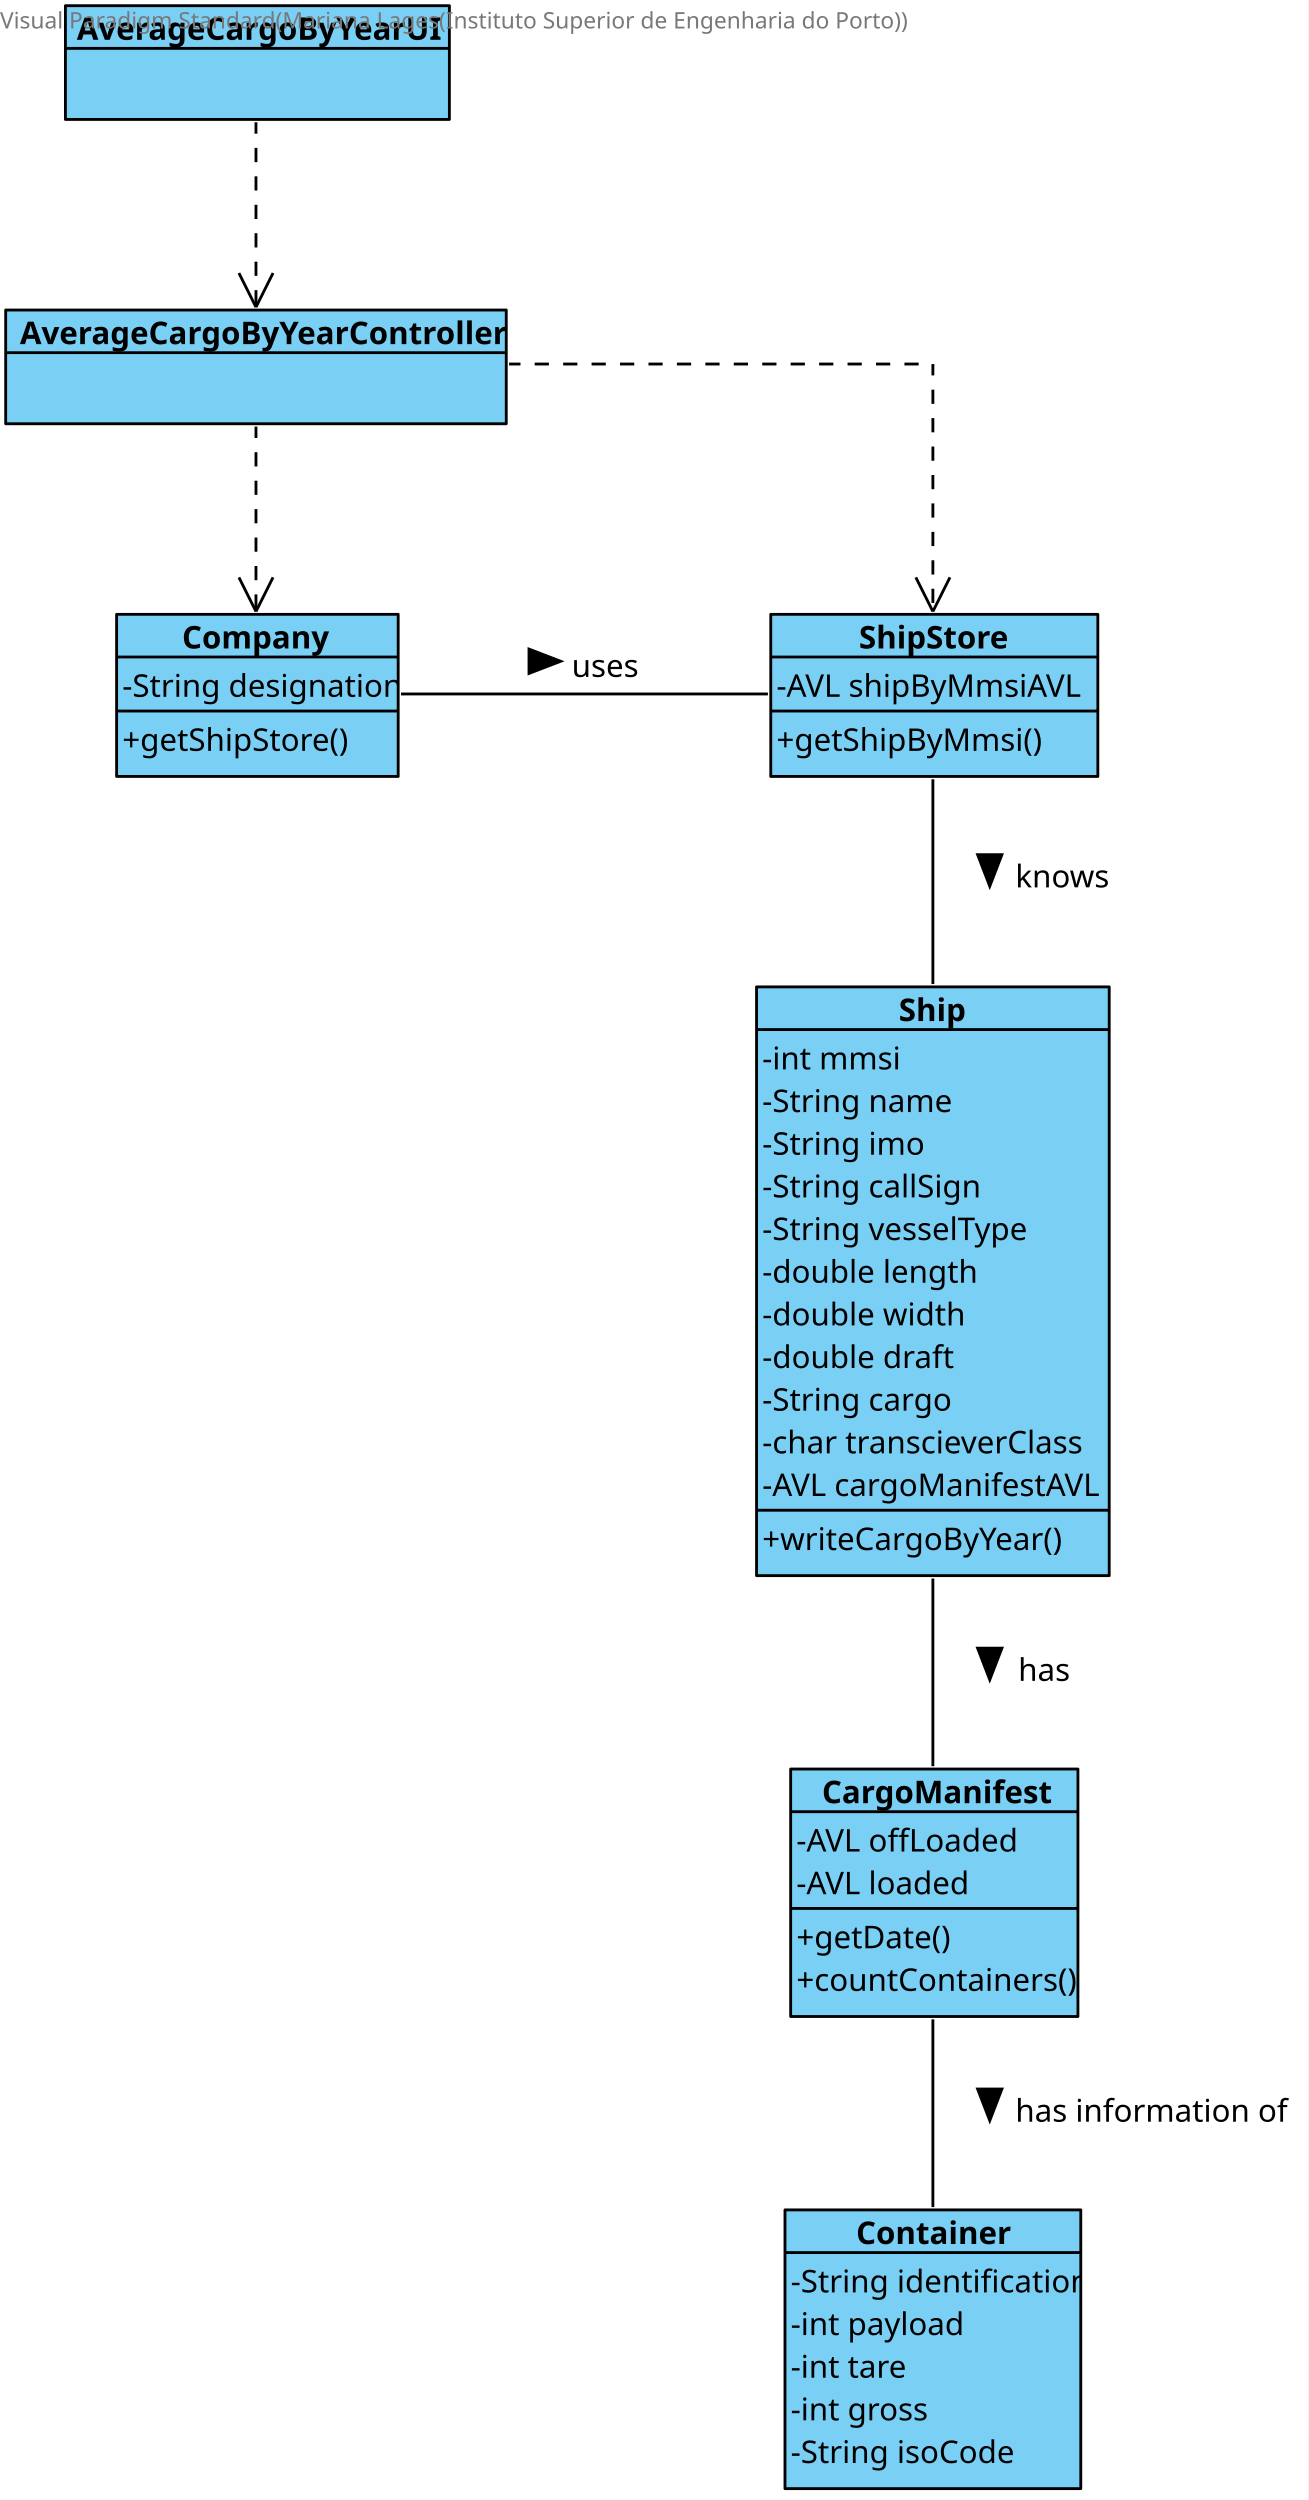
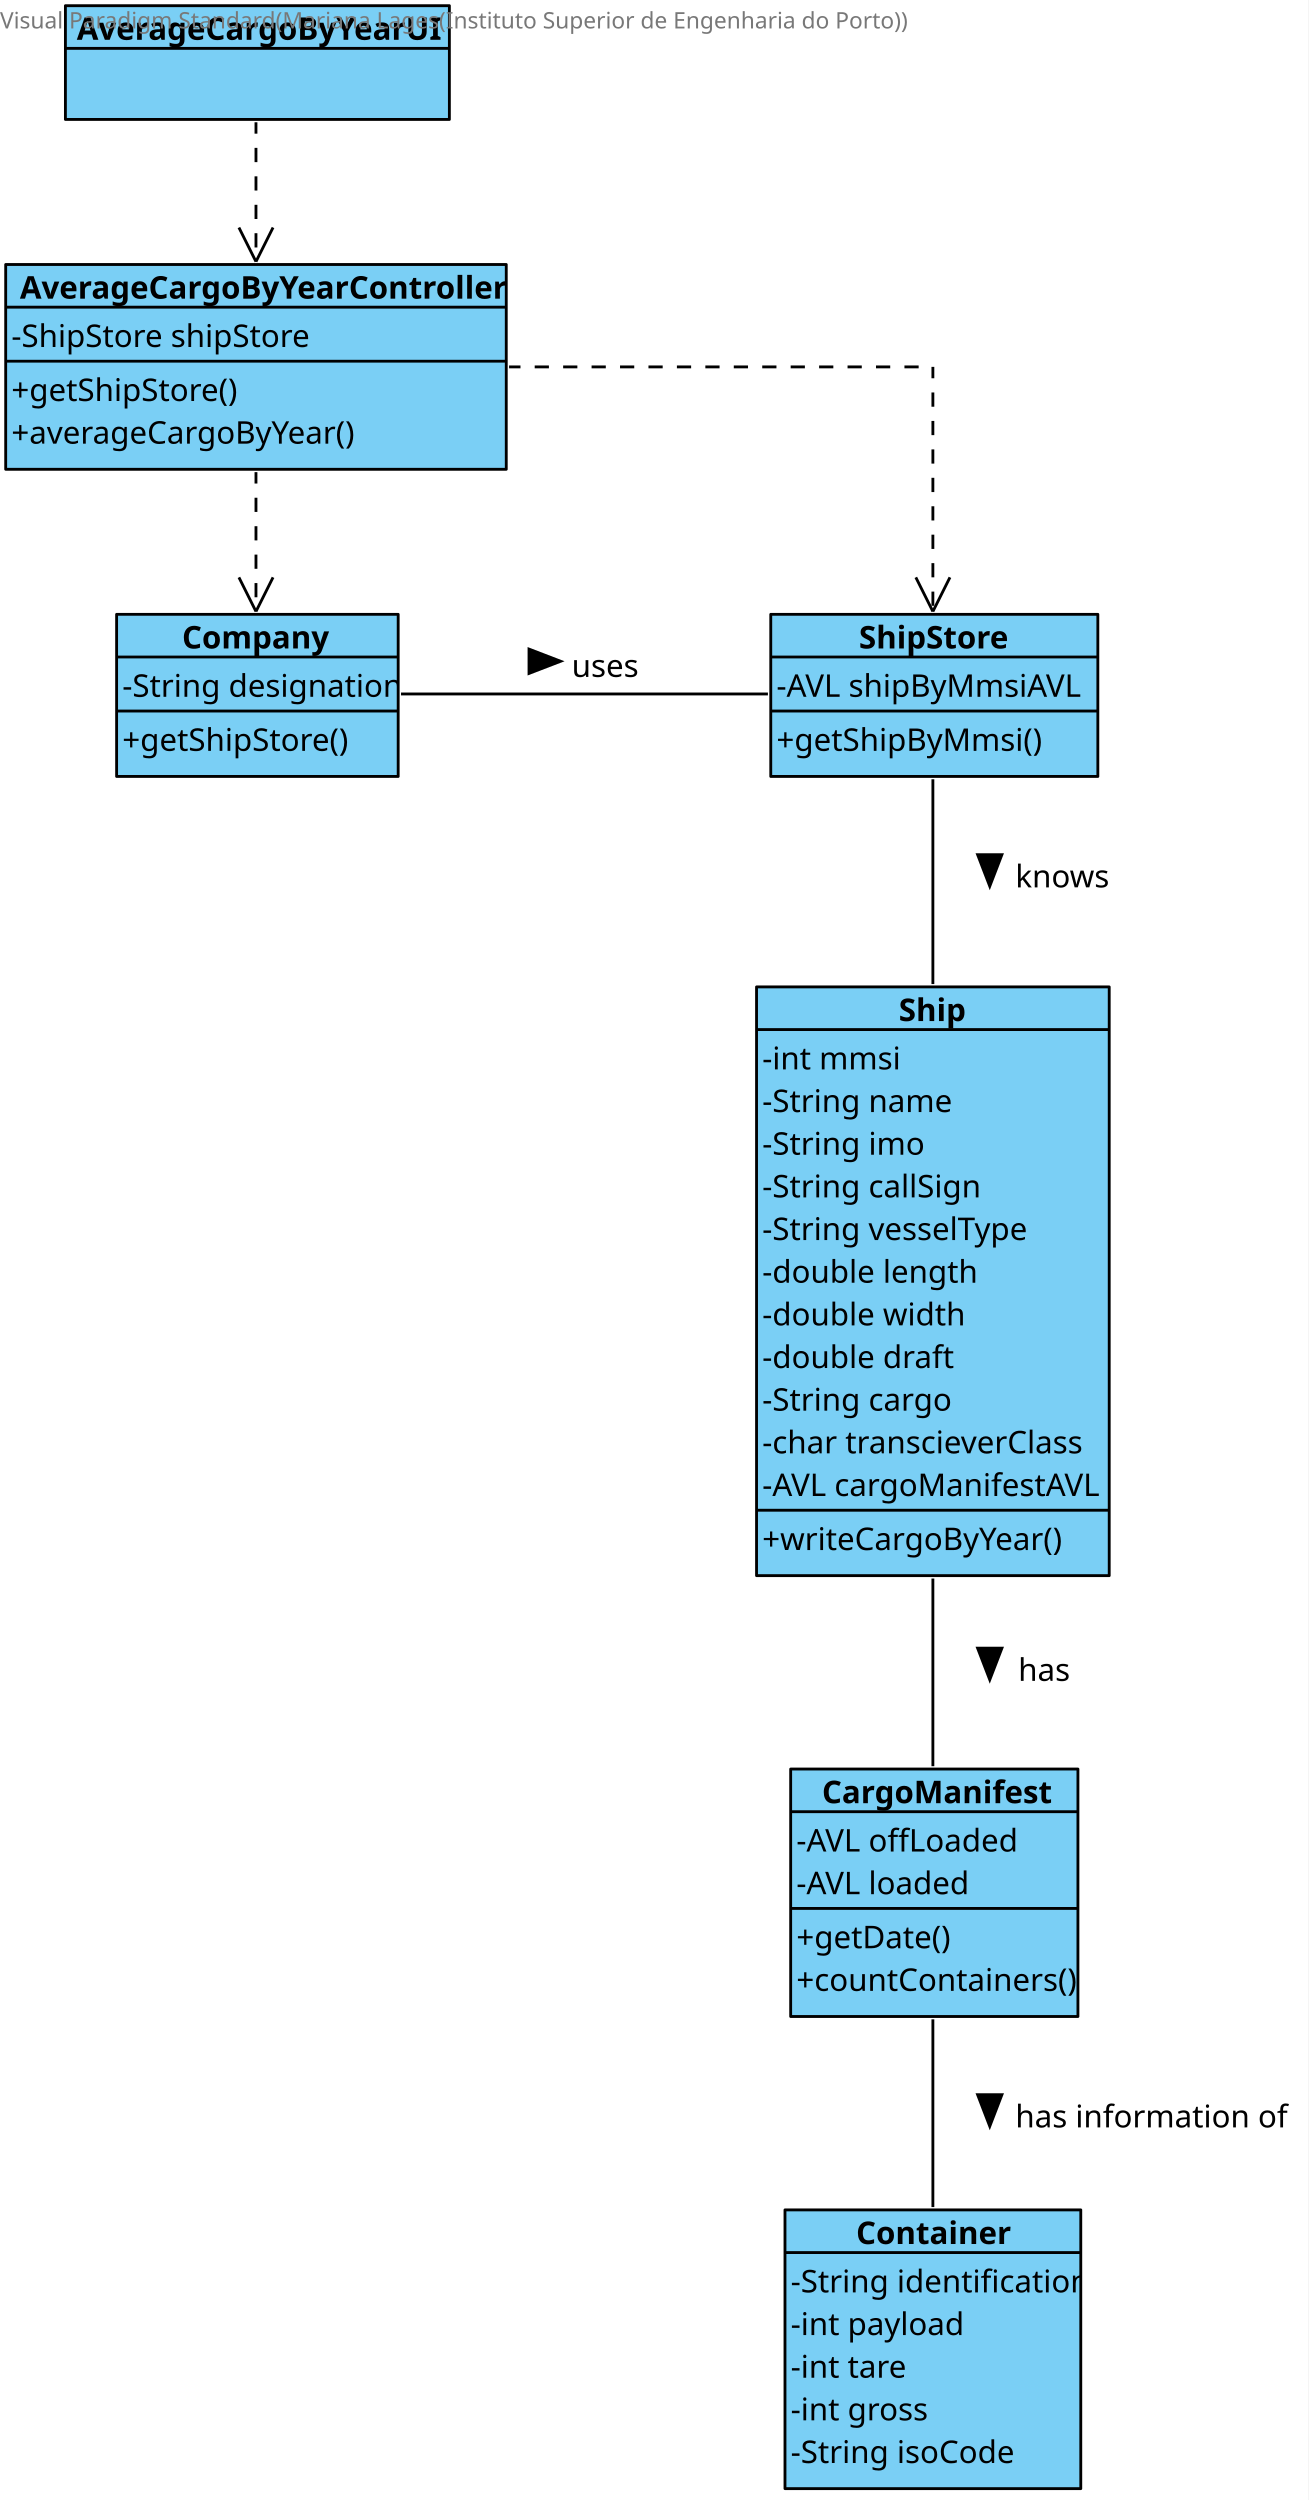
<svg xmlns="http://www.w3.org/2000/svg" fill-opacity="0" color-rendering="auto" color-interpolation="auto" text-rendering="auto" stroke="rgb(0,0,0)" stroke-linecap="square" width="460" stroke-miterlimit="10" shape-rendering="auto" stroke-opacity="0" fill="rgb(0,0,0)" stroke-dasharray="none" font-weight="normal" stroke-width="1" height="879" font-family="'Dialog'" font-style="normal" stroke-linejoin="miter" font-size="12px" stroke-dashoffset="0" image-rendering="auto">
  <defs id="genericDefs" />
  <g>
    <defs id="defs1">
      <clipPath clipPathUnits="userSpaceOnUse" id="clipPath1">
        <path d="M-7 -7 L146 -7 L146 51 L-7 51 L-7 -7 Z" />
      </clipPath>
      <clipPath clipPathUnits="userSpaceOnUse" id="clipPath2">
        <path d="M0 0 L0 25 L135 25 L135 0 Z" />
      </clipPath>
      <clipPath clipPathUnits="userSpaceOnUse" id="clipPath3">
        <path d="M0 0 L0 15 L135 15 L135 0 Z" />
      </clipPath>
      <clipPath clipPathUnits="userSpaceOnUse" id="clipPath4">
-         <path d="M-7 -7 L187 -7 L187 51 L-7 51 L-7 -7 Z" />
+         <path d="M-7 -7 L187 -7 L187 83 L-7 83 L-7 -7 Z" />
      </clipPath>
      <clipPath clipPathUnits="userSpaceOnUse" id="clipPath5">
-         <path d="M0 0 L0 25 L176 25 L176 0 Z" />
+         <path d="M0 0 L0 57 L176 57 L176 0 Z" />
      </clipPath>
      <clipPath clipPathUnits="userSpaceOnUse" id="clipPath6">
        <path d="M0 0 L0 15 L176 15 L176 0 Z" />
      </clipPath>
      <clipPath clipPathUnits="userSpaceOnUse" id="clipPath7">
        <path d="M-7 -7 L110 -7 L110 68 L-7 68 L-7 -7 Z" />
      </clipPath>
      <clipPath clipPathUnits="userSpaceOnUse" id="clipPath8">
        <path d="M0 0 L0 42 L99 42 L99 0 Z" />
      </clipPath>
      <clipPath clipPathUnits="userSpaceOnUse" id="clipPath9">
        <path d="M0 0 L0 15 L99 15 L99 0 Z" />
      </clipPath>
      <clipPath clipPathUnits="userSpaceOnUse" id="clipPath10">
        <path d="M-7 -7 L126 -7 L126 68 L-7 68 L-7 -7 Z" />
      </clipPath>
      <clipPath clipPathUnits="userSpaceOnUse" id="clipPath11">
        <path d="M0 0 L0 42 L115 42 L115 0 Z" />
      </clipPath>
      <clipPath clipPathUnits="userSpaceOnUse" id="clipPath12">
        <path d="M0 0 L0 15 L115 15 L115 0 Z" />
      </clipPath>
      <clipPath clipPathUnits="userSpaceOnUse" id="clipPath13">
        <path d="M-7 -7 L135 -7 L135 218 L-7 218 L-7 -7 Z" />
      </clipPath>
      <clipPath clipPathUnits="userSpaceOnUse" id="clipPath14">
        <path d="M0 0 L0 192 L124 192 L124 0 Z" />
      </clipPath>
      <clipPath clipPathUnits="userSpaceOnUse" id="clipPath15">
        <path d="M0 0 L0 15 L124 15 L124 0 Z" />
      </clipPath>
      <clipPath clipPathUnits="userSpaceOnUse" id="clipPath16">
        <path d="M-7 -7 L112 -7 L112 98 L-7 98 L-7 -7 Z" />
      </clipPath>
      <clipPath clipPathUnits="userSpaceOnUse" id="clipPath17">
        <path d="M0 0 L0 72 L101 72 L101 0 Z" />
      </clipPath>
      <clipPath clipPathUnits="userSpaceOnUse" id="clipPath18">
        <path d="M0 0 L0 15 L101 15 L101 0 Z" />
      </clipPath>
      <clipPath clipPathUnits="userSpaceOnUse" id="clipPath19">
        <path d="M-7 -7 L115 -7 L115 109 L-7 109 L-7 -7 Z" />
      </clipPath>
      <clipPath clipPathUnits="userSpaceOnUse" id="clipPath20">
        <path d="M0 0 L0 83 L104 83 L104 0 Z" />
      </clipPath>
      <clipPath clipPathUnits="userSpaceOnUse" id="clipPath21">
        <path d="M0 0 L0 15 L104 15 L104 0 Z" />
      </clipPath>
      <clipPath clipPathUnits="userSpaceOnUse" id="clipPath22">
-         <path d="M0 0 L104 0 L104 169 L0 169 L0 0 Z" />
+         <path d="M0 0 L104 0 L104 153 L0 153 L0 0 Z" />
      </clipPath>
      <clipPath clipPathUnits="userSpaceOnUse" id="clipPath23">
-         <path d="M0 0 L0 169 L104 169 L104 0 Z" />
+         <path d="M0 0 L0 153 L104 153 L104 0 Z" />
      </clipPath>
      <clipPath clipPathUnits="userSpaceOnUse" id="clipPath24">
        <path d="M0 0 L233 0 L233 104 L0 104 L0 0 Z" />
      </clipPath>
      <clipPath clipPathUnits="userSpaceOnUse" id="clipPath25">
        <path d="M145 32 L145 48 L83 48 L83 32 ZM0 0 L0 104 L233 104 L233 0 Z" />
      </clipPath>
      <clipPath clipPathUnits="userSpaceOnUse" id="clipPath26">
-         <path d="M0 0 L253 0 L253 191 L0 191 L0 0 Z" />
+         <path d="M0 0 L253 0 L253 190 L0 190 L0 0 Z" />
      </clipPath>
      <clipPath clipPathUnits="userSpaceOnUse" id="clipPath27">
-         <path d="M107 148 L107 164 L45 164 L45 148 ZM0 0 L0 191 L253 191 L253 0 Z" />
+         <path d="M107 147 L107 163 L45 163 L45 147 ZM0 0 L0 190 L253 190 L253 0 Z" />
      </clipPath>
      <clipPath clipPathUnits="userSpaceOnUse" id="clipPath28">
        <path d="M0 0 L104 0 L104 176 L0 176 L0 0 Z" />
      </clipPath>
      <clipPath clipPathUnits="userSpaceOnUse" id="clipPath29">
        <path d="M0 0 L0 176 L104 176 L104 92 L52 92 L52 76 L104 76 L104 0 Z" />
      </clipPath>
      <clipPath clipPathUnits="userSpaceOnUse" id="clipPath30">
        <path d="M0 0 L104 0 L104 170 L0 170 L0 0 Z" />
      </clipPath>
      <clipPath clipPathUnits="userSpaceOnUse" id="clipPath31">
        <path d="M0 0 L0 170 L104 170 L104 90 L52 90 L52 74 L104 74 L104 0 Z" />
      </clipPath>
      <clipPath clipPathUnits="userSpaceOnUse" id="clipPath32">
+         <path d="M0 0 L0 170 L104 170 L104 92 L52 92 L52 76 L104 76 L104 0 Z" />
+       </clipPath>
+       <clipPath clipPathUnits="userSpaceOnUse" id="clipPath33">
        <path d="M-126 -16 L252 -16 L252 32 L-126 32 L-126 -16 Z" />
      </clipPath>
-       <clipPath clipPathUnits="userSpaceOnUse" id="clipPath33">
+       <clipPath clipPathUnits="userSpaceOnUse" id="clipPath34">
        <path d="M-136 -16 L242 -16 L242 32 L-136 32 L-136 -16 Z" />
      </clipPath>
-       <clipPath clipPathUnits="userSpaceOnUse" id="clipPath34">
+       <clipPath clipPathUnits="userSpaceOnUse" id="clipPath35">
        <path d="M-56 -16 L112 -16 L112 32 L-56 32 L-56 -16 Z" />
      </clipPath>
-       <clipPath clipPathUnits="userSpaceOnUse" id="clipPath35">
+       <clipPath clipPathUnits="userSpaceOnUse" id="clipPath36">
        <path d="M-66 -16 L102 -16 L102 32 L-66 32 L-66 -16 Z" />
      </clipPath>
-       <clipPath clipPathUnits="userSpaceOnUse" id="clipPath36">
+       <clipPath clipPathUnits="userSpaceOnUse" id="clipPath37">
        <path d="M-70 -16 L140 -16 L140 32 L-70 32 L-70 -16 Z" />
      </clipPath>
-       <clipPath clipPathUnits="userSpaceOnUse" id="clipPath37">
+       <clipPath clipPathUnits="userSpaceOnUse" id="clipPath38">
        <path d="M-80 -16 L130 -16 L130 32 L-80 32 L-80 -16 Z" />
      </clipPath>
-       <clipPath clipPathUnits="userSpaceOnUse" id="clipPath38">
+       <clipPath clipPathUnits="userSpaceOnUse" id="clipPath39">
        <path d="M-62 -16 L124 -16 L124 32 L-62 32 L-62 -16 Z" />
      </clipPath>
-       <clipPath clipPathUnits="userSpaceOnUse" id="clipPath39">
+       <clipPath clipPathUnits="userSpaceOnUse" id="clipPath40">
        <path d="M-72 -16 L114 -16 L114 32 L-72 32 L-72 -16 Z" />
      </clipPath>
    </defs>
    <g fill="white" text-rendering="geometricPrecision" fill-opacity="1" stroke-opacity="1" stroke="white">
      <rect x="0" width="460" height="879" y="0" stroke="none" />
    </g>
    <g font-size="11px" transform="translate(23,2)" fill-opacity="1" fill="rgb(122,207,245)" text-rendering="geometricPrecision" image-rendering="optimizeQuality" font-family="sans-serif" stroke="rgb(122,207,245)" font-weight="bold" stroke-opacity="1">
      <rect x="0" width="135" height="40" y="0" clip-path="url(#clipPath1)" stroke="none" />
    </g>
    <g fill-opacity="1" text-rendering="geometricPrecision" stroke="black" stroke-linecap="butt" transform="translate(23,2)" stroke-miterlimit="0" stroke-opacity="1" fill="black" font-weight="bold" font-family="sans-serif" stroke-linejoin="round" font-size="11px" image-rendering="optimizeQuality">
      <rect fill="none" x="0" width="135" height="40" y="0" clip-path="url(#clipPath1)" />
      <line y2="15" fill="none" x1="0" clip-path="url(#clipPath1)" x2="135" y1="15" />
    </g>
    <g font-size="11px" transform="translate(23,2)" fill-opacity="1" fill="black" text-rendering="geometricPrecision" image-rendering="optimizeQuality" font-family="sans-serif" stroke="black" font-weight="bold" stroke-opacity="1">
      <text x="4" xml:space="preserve" y="12" clip-path="url(#clipPath3)" stroke="none">AverageCargoByYearUI</text>
    </g>
-     <g font-size="11px" transform="translate(2,109)" fill-opacity="1" fill="rgb(122,207,245)" text-rendering="geometricPrecision" image-rendering="optimizeQuality" font-family="sans-serif" stroke="rgb(122,207,245)" font-weight="bold" stroke-opacity="1">
-       <rect x="0" width="176" height="40" y="0" clip-path="url(#clipPath4)" stroke="none" />
-     </g>
-     <g fill-opacity="1" text-rendering="geometricPrecision" stroke="black" stroke-linecap="butt" transform="translate(2,109)" stroke-miterlimit="0" stroke-opacity="1" fill="black" font-weight="bold" font-family="sans-serif" stroke-linejoin="round" font-size="11px" image-rendering="optimizeQuality">
-       <rect fill="none" x="0" width="176" height="40" y="0" clip-path="url(#clipPath4)" />
+     <g font-size="11px" transform="translate(2,93)" fill-opacity="1" fill="rgb(122,207,245)" text-rendering="geometricPrecision" image-rendering="optimizeQuality" font-family="sans-serif" stroke="rgb(122,207,245)" font-weight="bold" stroke-opacity="1">
+       <rect x="0" width="176" height="72" y="0" clip-path="url(#clipPath4)" stroke="none" />
+     </g>
+     <g fill-opacity="1" text-rendering="geometricPrecision" stroke="black" stroke-linecap="butt" transform="translate(2,93)" stroke-miterlimit="0" stroke-opacity="1" fill="black" font-weight="bold" font-family="sans-serif" stroke-linejoin="round" font-size="11px" image-rendering="optimizeQuality">
+       <rect fill="none" x="0" width="176" height="72" y="0" clip-path="url(#clipPath4)" />
      <line y2="15" fill="none" x1="0" clip-path="url(#clipPath4)" x2="176" y1="15" />
    </g>
-     <g font-size="11px" transform="translate(2,109)" fill-opacity="1" fill="black" text-rendering="geometricPrecision" image-rendering="optimizeQuality" font-family="sans-serif" stroke="black" font-weight="bold" stroke-opacity="1">
+     <g font-size="11px" transform="matrix(1,0,0,1,2,108)" fill-opacity="1" fill="black" text-rendering="geometricPrecision" image-rendering="optimizeQuality" font-family="sans-serif" stroke="black" stroke-opacity="1">
+       <text x="2" xml:space="preserve" y="14" clip-path="url(#clipPath5)" stroke="none">-ShipStore shipStore</text>
+     </g>
+     <g stroke-linecap="butt" font-size="11px" transform="matrix(1,0,0,1,2,108)" fill-opacity="1" fill="black" text-rendering="geometricPrecision" image-rendering="optimizeQuality" font-family="sans-serif" stroke-linejoin="bevel" stroke="black" stroke-opacity="1" stroke-miterlimit="0">
+       <line y2="19" fill="none" x1="0" clip-path="url(#clipPath5)" x2="176" y1="19" />
+     </g>
+     <g font-size="11px" transform="matrix(1,0,0,1,2,108)" fill-opacity="1" fill="black" text-rendering="geometricPrecision" image-rendering="optimizeQuality" font-family="sans-serif" stroke="black" stroke-opacity="1">
+       <text x="2" xml:space="preserve" y="33" clip-path="url(#clipPath5)" stroke="none">+getShipStore()</text>
+     </g>
+     <g font-size="11px" transform="matrix(1,0,0,1,2,108)" fill-opacity="1" fill="black" text-rendering="geometricPrecision" image-rendering="optimizeQuality" font-family="sans-serif" stroke="black" stroke-opacity="1">
+       <text x="2" xml:space="preserve" y="48" clip-path="url(#clipPath5)" stroke="none">+averageCargoByYear()</text>
+     </g>
+     <g font-size="11px" transform="translate(2,93)" fill-opacity="1" fill="black" text-rendering="geometricPrecision" image-rendering="optimizeQuality" font-family="sans-serif" stroke="black" font-weight="bold" stroke-opacity="1">
      <text x="5" xml:space="preserve" y="12" clip-path="url(#clipPath6)" stroke="none">AverageCargoByYearController</text>
    </g>
    <g font-size="11px" transform="translate(41,216)" fill-opacity="1" fill="rgb(122,207,245)" text-rendering="geometricPrecision" image-rendering="optimizeQuality" font-family="sans-serif" stroke="rgb(122,207,245)" font-weight="bold" stroke-opacity="1">
      <rect x="0" width="99" height="57" y="0" clip-path="url(#clipPath7)" stroke="none" />
    </g>
    <g fill-opacity="1" text-rendering="geometricPrecision" stroke="black" stroke-linecap="butt" transform="translate(41,216)" stroke-miterlimit="0" stroke-opacity="1" fill="black" font-weight="bold" font-family="sans-serif" stroke-linejoin="round" font-size="11px" image-rendering="optimizeQuality">
      <rect fill="none" x="0" width="99" height="57" y="0" clip-path="url(#clipPath7)" />
      <line y2="15" fill="none" x1="0" clip-path="url(#clipPath7)" x2="99" y1="15" />
    </g>
    <g font-size="11px" transform="matrix(1,0,0,1,41,231)" fill-opacity="1" fill="black" text-rendering="geometricPrecision" image-rendering="optimizeQuality" font-family="sans-serif" stroke="black" stroke-opacity="1">
      <text x="2" xml:space="preserve" y="14" clip-path="url(#clipPath8)" stroke="none">-String designation</text>
    </g>
    <g stroke-linecap="butt" font-size="11px" transform="matrix(1,0,0,1,41,231)" fill-opacity="1" fill="black" text-rendering="geometricPrecision" image-rendering="optimizeQuality" font-family="sans-serif" stroke-linejoin="bevel" stroke="black" stroke-opacity="1" stroke-miterlimit="0">
      <line y2="19" fill="none" x1="0" clip-path="url(#clipPath8)" x2="99" y1="19" />
    </g>
    <g font-size="11px" transform="matrix(1,0,0,1,41,231)" fill-opacity="1" fill="black" text-rendering="geometricPrecision" image-rendering="optimizeQuality" font-family="sans-serif" stroke="black" stroke-opacity="1">
      <text x="2" xml:space="preserve" y="33" clip-path="url(#clipPath8)" stroke="none">+getShipStore()</text>
    </g>
    <g font-size="11px" transform="translate(41,216)" fill-opacity="1" fill="black" text-rendering="geometricPrecision" image-rendering="optimizeQuality" font-family="sans-serif" stroke="black" font-weight="bold" stroke-opacity="1">
      <text x="23" xml:space="preserve" y="12" clip-path="url(#clipPath9)" stroke="none">Company</text>
    </g>
    <g font-size="11px" transform="translate(271,216)" fill-opacity="1" fill="rgb(122,207,245)" text-rendering="geometricPrecision" image-rendering="optimizeQuality" font-family="sans-serif" stroke="rgb(122,207,245)" font-weight="bold" stroke-opacity="1">
      <rect x="0" width="115" height="57" y="0" clip-path="url(#clipPath10)" stroke="none" />
    </g>
    <g fill-opacity="1" text-rendering="geometricPrecision" stroke="black" stroke-linecap="butt" transform="translate(271,216)" stroke-miterlimit="0" stroke-opacity="1" fill="black" font-weight="bold" font-family="sans-serif" stroke-linejoin="round" font-size="11px" image-rendering="optimizeQuality">
      <rect fill="none" x="0" width="115" height="57" y="0" clip-path="url(#clipPath10)" />
      <line y2="15" fill="none" x1="0" clip-path="url(#clipPath10)" x2="115" y1="15" />
    </g>
    <g font-size="11px" transform="matrix(1,0,0,1,271,231)" fill-opacity="1" fill="black" text-rendering="geometricPrecision" image-rendering="optimizeQuality" font-family="sans-serif" stroke="black" stroke-opacity="1">
      <text x="2" xml:space="preserve" y="14" clip-path="url(#clipPath11)" stroke="none">-AVL shipByMmsiAVL</text>
    </g>
    <g stroke-linecap="butt" font-size="11px" transform="matrix(1,0,0,1,271,231)" fill-opacity="1" fill="black" text-rendering="geometricPrecision" image-rendering="optimizeQuality" font-family="sans-serif" stroke-linejoin="bevel" stroke="black" stroke-opacity="1" stroke-miterlimit="0">
      <line y2="19" fill="none" x1="0" clip-path="url(#clipPath11)" x2="115" y1="19" />
    </g>
    <g font-size="11px" transform="matrix(1,0,0,1,271,231)" fill-opacity="1" fill="black" text-rendering="geometricPrecision" image-rendering="optimizeQuality" font-family="sans-serif" stroke="black" stroke-opacity="1">
      <text x="2" xml:space="preserve" y="33" clip-path="url(#clipPath11)" stroke="none">+getShipByMmsi()</text>
    </g>
    <g font-size="11px" transform="translate(271,216)" fill-opacity="1" fill="black" text-rendering="geometricPrecision" image-rendering="optimizeQuality" font-family="sans-serif" stroke="black" font-weight="bold" stroke-opacity="1">
      <text x="31" xml:space="preserve" y="12" clip-path="url(#clipPath12)" stroke="none">ShipStore</text>
    </g>
    <g font-size="11px" transform="translate(266,347)" fill-opacity="1" fill="rgb(122,207,245)" text-rendering="geometricPrecision" image-rendering="optimizeQuality" font-family="sans-serif" stroke="rgb(122,207,245)" font-weight="bold" stroke-opacity="1">
      <rect x="0" width="124" height="207" y="0" clip-path="url(#clipPath13)" stroke="none" />
    </g>
    <g fill-opacity="1" text-rendering="geometricPrecision" stroke="black" stroke-linecap="butt" transform="translate(266,347)" stroke-miterlimit="0" stroke-opacity="1" fill="black" font-weight="bold" font-family="sans-serif" stroke-linejoin="round" font-size="11px" image-rendering="optimizeQuality">
      <rect fill="none" x="0" width="124" height="207" y="0" clip-path="url(#clipPath13)" />
      <line y2="15" fill="none" x1="0" clip-path="url(#clipPath13)" x2="124" y1="15" />
    </g>
    <g font-size="11px" transform="matrix(1,0,0,1,266,362)" fill-opacity="1" fill="black" text-rendering="geometricPrecision" image-rendering="optimizeQuality" font-family="sans-serif" stroke="black" stroke-opacity="1">
      <text x="2" xml:space="preserve" y="14" clip-path="url(#clipPath14)" stroke="none">-int mmsi</text>
    </g>
    <g font-size="11px" transform="matrix(1,0,0,1,266,362)" fill-opacity="1" fill="black" text-rendering="geometricPrecision" image-rendering="optimizeQuality" font-family="sans-serif" stroke="black" stroke-opacity="1">
      <text x="2" xml:space="preserve" y="29" clip-path="url(#clipPath14)" stroke="none">-String name</text>
    </g>
    <g font-size="11px" transform="matrix(1,0,0,1,266,362)" fill-opacity="1" fill="black" text-rendering="geometricPrecision" image-rendering="optimizeQuality" font-family="sans-serif" stroke="black" stroke-opacity="1">
      <text x="2" xml:space="preserve" y="44" clip-path="url(#clipPath14)" stroke="none">-String imo</text>
    </g>
    <g font-size="11px" transform="matrix(1,0,0,1,266,362)" fill-opacity="1" fill="black" text-rendering="geometricPrecision" image-rendering="optimizeQuality" font-family="sans-serif" stroke="black" stroke-opacity="1">
      <text x="2" xml:space="preserve" y="59" clip-path="url(#clipPath14)" stroke="none">-String callSign</text>
    </g>
    <g font-size="11px" transform="matrix(1,0,0,1,266,362)" fill-opacity="1" fill="black" text-rendering="geometricPrecision" image-rendering="optimizeQuality" font-family="sans-serif" stroke="black" stroke-opacity="1">
      <text x="2" xml:space="preserve" y="74" clip-path="url(#clipPath14)" stroke="none">-String vesselType</text>
    </g>
    <g font-size="11px" transform="matrix(1,0,0,1,266,362)" fill-opacity="1" fill="black" text-rendering="geometricPrecision" image-rendering="optimizeQuality" font-family="sans-serif" stroke="black" stroke-opacity="1">
      <text x="2" xml:space="preserve" y="89" clip-path="url(#clipPath14)" stroke="none">-double length</text>
    </g>
    <g font-size="11px" transform="matrix(1,0,0,1,266,362)" fill-opacity="1" fill="black" text-rendering="geometricPrecision" image-rendering="optimizeQuality" font-family="sans-serif" stroke="black" stroke-opacity="1">
      <text x="2" xml:space="preserve" y="104" clip-path="url(#clipPath14)" stroke="none">-double width</text>
    </g>
    <g font-size="11px" transform="matrix(1,0,0,1,266,362)" fill-opacity="1" fill="black" text-rendering="geometricPrecision" image-rendering="optimizeQuality" font-family="sans-serif" stroke="black" stroke-opacity="1">
      <text x="2" xml:space="preserve" y="119" clip-path="url(#clipPath14)" stroke="none">-double draft</text>
    </g>
    <g font-size="11px" transform="matrix(1,0,0,1,266,362)" fill-opacity="1" fill="black" text-rendering="geometricPrecision" image-rendering="optimizeQuality" font-family="sans-serif" stroke="black" stroke-opacity="1">
      <text x="2" xml:space="preserve" y="134" clip-path="url(#clipPath14)" stroke="none">-String cargo</text>
    </g>
    <g font-size="11px" transform="matrix(1,0,0,1,266,362)" fill-opacity="1" fill="black" text-rendering="geometricPrecision" image-rendering="optimizeQuality" font-family="sans-serif" stroke="black" stroke-opacity="1">
      <text x="2" xml:space="preserve" y="149" clip-path="url(#clipPath14)" stroke="none">-char transcieverClass</text>
    </g>
    <g font-size="11px" transform="matrix(1,0,0,1,266,362)" fill-opacity="1" fill="black" text-rendering="geometricPrecision" image-rendering="optimizeQuality" font-family="sans-serif" stroke="black" stroke-opacity="1">
      <text x="2" xml:space="preserve" y="164" clip-path="url(#clipPath14)" stroke="none">-AVL cargoManifestAVL</text>
      <line stroke-linecap="butt" clip-path="url(#clipPath14)" fill="none" x1="0" x2="124" y1="169" y2="169" stroke-linejoin="bevel" stroke-miterlimit="0" />
    </g>
    <g font-size="11px" transform="matrix(1,0,0,1,266,362)" fill-opacity="1" fill="black" text-rendering="geometricPrecision" image-rendering="optimizeQuality" font-family="sans-serif" stroke="black" stroke-opacity="1">
      <text x="2" xml:space="preserve" y="183" clip-path="url(#clipPath14)" stroke="none">+writeCargoByYear()</text>
    </g>
    <g font-size="11px" transform="translate(266,347)" fill-opacity="1" fill="black" text-rendering="geometricPrecision" image-rendering="optimizeQuality" font-family="sans-serif" stroke="black" font-weight="bold" stroke-opacity="1">
      <text x="50" xml:space="preserve" y="12" clip-path="url(#clipPath15)" stroke="none">Ship</text>
    </g>
    <g font-size="11px" transform="translate(278,622)" fill-opacity="1" fill="rgb(122,207,245)" text-rendering="geometricPrecision" image-rendering="optimizeQuality" font-family="sans-serif" stroke="rgb(122,207,245)" font-weight="bold" stroke-opacity="1">
      <rect x="0" width="101" height="87" y="0" clip-path="url(#clipPath16)" stroke="none" />
    </g>
    <g fill-opacity="1" text-rendering="geometricPrecision" stroke="black" stroke-linecap="butt" transform="translate(278,622)" stroke-miterlimit="0" stroke-opacity="1" fill="black" font-weight="bold" font-family="sans-serif" stroke-linejoin="round" font-size="11px" image-rendering="optimizeQuality">
      <rect fill="none" x="0" width="101" height="87" y="0" clip-path="url(#clipPath16)" />
      <line y2="15" fill="none" x1="0" clip-path="url(#clipPath16)" x2="101" y1="15" />
    </g>
    <g font-size="11px" transform="matrix(1,0,0,1,278,637)" fill-opacity="1" fill="black" text-rendering="geometricPrecision" image-rendering="optimizeQuality" font-family="sans-serif" stroke="black" stroke-opacity="1">
      <text x="2" xml:space="preserve" y="14" clip-path="url(#clipPath17)" stroke="none">-AVL offLoaded</text>
    </g>
    <g font-size="11px" transform="matrix(1,0,0,1,278,637)" fill-opacity="1" fill="black" text-rendering="geometricPrecision" image-rendering="optimizeQuality" font-family="sans-serif" stroke="black" stroke-opacity="1">
      <text x="2" xml:space="preserve" y="29" clip-path="url(#clipPath17)" stroke="none">-AVL loaded</text>
      <line stroke-linecap="butt" clip-path="url(#clipPath17)" fill="none" x1="0" x2="101" y1="34" y2="34" stroke-linejoin="bevel" stroke-miterlimit="0" />
    </g>
    <g font-size="11px" transform="matrix(1,0,0,1,278,637)" fill-opacity="1" fill="black" text-rendering="geometricPrecision" image-rendering="optimizeQuality" font-family="sans-serif" stroke="black" stroke-opacity="1">
      <text x="2" xml:space="preserve" y="48" clip-path="url(#clipPath17)" stroke="none">+getDate()</text>
    </g>
    <g font-size="11px" transform="matrix(1,0,0,1,278,637)" fill-opacity="1" fill="black" text-rendering="geometricPrecision" image-rendering="optimizeQuality" font-family="sans-serif" stroke="black" stroke-opacity="1">
      <text x="2" xml:space="preserve" y="63" clip-path="url(#clipPath17)" stroke="none">+countContainers()</text>
    </g>
    <g font-size="11px" transform="translate(278,622)" fill-opacity="1" fill="black" text-rendering="geometricPrecision" image-rendering="optimizeQuality" font-family="sans-serif" stroke="black" font-weight="bold" stroke-opacity="1">
      <text x="11" xml:space="preserve" y="12" clip-path="url(#clipPath18)" stroke="none">CargoManifest</text>
    </g>
    <g font-size="11px" transform="translate(276,777)" fill-opacity="1" fill="rgb(122,207,245)" text-rendering="geometricPrecision" image-rendering="optimizeQuality" font-family="sans-serif" stroke="rgb(122,207,245)" font-weight="bold" stroke-opacity="1">
      <rect x="0" width="104" height="98" y="0" clip-path="url(#clipPath19)" stroke="none" />
    </g>
    <g fill-opacity="1" text-rendering="geometricPrecision" stroke="black" stroke-linecap="butt" transform="translate(276,777)" stroke-miterlimit="0" stroke-opacity="1" fill="black" font-weight="bold" font-family="sans-serif" stroke-linejoin="round" font-size="11px" image-rendering="optimizeQuality">
      <rect fill="none" x="0" width="104" height="98" y="0" clip-path="url(#clipPath19)" />
      <line y2="15" fill="none" x1="0" clip-path="url(#clipPath19)" x2="104" y1="15" />
    </g>
    <g font-size="11px" transform="matrix(1,0,0,1,276,792)" fill-opacity="1" fill="black" text-rendering="geometricPrecision" image-rendering="optimizeQuality" font-family="sans-serif" stroke="black" stroke-opacity="1">
      <text x="2" xml:space="preserve" y="14" clip-path="url(#clipPath20)" stroke="none">-String identification</text>
    </g>
    <g font-size="11px" transform="matrix(1,0,0,1,276,792)" fill-opacity="1" fill="black" text-rendering="geometricPrecision" image-rendering="optimizeQuality" font-family="sans-serif" stroke="black" stroke-opacity="1">
      <text x="2" xml:space="preserve" y="29" clip-path="url(#clipPath20)" stroke="none">-int payload</text>
    </g>
    <g font-size="11px" transform="matrix(1,0,0,1,276,792)" fill-opacity="1" fill="black" text-rendering="geometricPrecision" image-rendering="optimizeQuality" font-family="sans-serif" stroke="black" stroke-opacity="1">
      <text x="2" xml:space="preserve" y="44" clip-path="url(#clipPath20)" stroke="none">-int tare</text>
    </g>
    <g font-size="11px" transform="matrix(1,0,0,1,276,792)" fill-opacity="1" fill="black" text-rendering="geometricPrecision" image-rendering="optimizeQuality" font-family="sans-serif" stroke="black" stroke-opacity="1">
      <text x="2" xml:space="preserve" y="59" clip-path="url(#clipPath20)" stroke="none">-int gross</text>
    </g>
    <g font-size="11px" transform="matrix(1,0,0,1,276,792)" fill-opacity="1" fill="black" text-rendering="geometricPrecision" image-rendering="optimizeQuality" font-family="sans-serif" stroke="black" stroke-opacity="1">
      <text x="2" xml:space="preserve" y="74" clip-path="url(#clipPath20)" stroke="none">-String isoCode</text>
    </g>
    <g font-size="11px" transform="translate(276,777)" fill-opacity="1" fill="black" text-rendering="geometricPrecision" image-rendering="optimizeQuality" font-family="sans-serif" stroke="black" font-weight="bold" stroke-opacity="1">
      <text x="25" xml:space="preserve" y="12" clip-path="url(#clipPath21)" stroke="none">Container</text>
    </g>
    <g fill-opacity="1" text-rendering="geometricPrecision" stroke="black" stroke-linecap="butt" transform="translate(40,-7)" stroke-opacity="1" fill="black" stroke-dasharray="5" font-family="sans-serif" stroke-linejoin="round" font-size="11px" stroke-dashoffset="1" image-rendering="optimizeQuality">
-       <line y2="115" fill="none" x1="50" clip-path="url(#clipPath23)" x2="50" y1="50" />
-       <line clip-path="url(#clipPath23)" stroke-dashoffset="0" fill="none" x1="50" x2="56" y1="115" y2="103" stroke-dasharray="none" />
-       <line clip-path="url(#clipPath23)" stroke-dashoffset="0" fill="none" x1="50" x2="44" y1="115" y2="103" stroke-dasharray="none" />
-     </g>
-     <g fill-opacity="1" text-rendering="geometricPrecision" stroke="black" stroke-linecap="butt" transform="translate(40,100)" stroke-opacity="1" fill="black" stroke-dasharray="5" font-family="sans-serif" stroke-linejoin="round" font-size="11px" stroke-dashoffset="1" image-rendering="optimizeQuality">
-       <line y2="115" fill="none" x1="50" clip-path="url(#clipPath23)" x2="50" y1="50" />
-       <line clip-path="url(#clipPath23)" stroke-dashoffset="0" fill="none" x1="50" x2="56" y1="115" y2="103" stroke-dasharray="none" />
-       <line clip-path="url(#clipPath23)" stroke-dashoffset="0" fill="none" x1="50" x2="44" y1="115" y2="103" stroke-dasharray="none" />
+       <line y2="99" fill="none" x1="50" clip-path="url(#clipPath23)" x2="50" y1="50" />
+       <line clip-path="url(#clipPath23)" stroke-dashoffset="0" fill="none" x1="50" x2="56" y1="99" y2="87" stroke-dasharray="none" />
+       <line clip-path="url(#clipPath23)" stroke-dashoffset="0" fill="none" x1="50" x2="44" y1="99" y2="87" stroke-dasharray="none" />
+     </g>
+     <g fill-opacity="1" text-rendering="geometricPrecision" stroke="black" stroke-linecap="butt" transform="translate(40,116)" stroke-opacity="1" fill="black" stroke-dasharray="5" font-family="sans-serif" stroke-linejoin="round" font-size="11px" stroke-dashoffset="1" image-rendering="optimizeQuality">
+       <line y2="99" fill="none" x1="50" clip-path="url(#clipPath23)" x2="50" y1="50" />
+       <line clip-path="url(#clipPath23)" stroke-dashoffset="0" fill="none" x1="50" x2="56" y1="99" y2="87" stroke-dasharray="none" />
+       <line clip-path="url(#clipPath23)" stroke-dashoffset="0" fill="none" x1="50" x2="44" y1="99" y2="87" stroke-dasharray="none" />
    </g>
    <g stroke-linecap="butt" font-size="11px" transform="translate(91,194)" fill-opacity="1" fill="black" text-rendering="geometricPrecision" image-rendering="optimizeQuality" font-family="sans-serif" stroke-linejoin="round" stroke="black" stroke-opacity="1">
      <line y2="50" fill="none" x1="50" clip-path="url(#clipPath25)" x2="179" y1="50" />
    </g>
-     <g fill-opacity="1" text-rendering="geometricPrecision" stroke="black" stroke-linecap="butt" transform="translate(129,78)" stroke-opacity="1" fill="black" stroke-dasharray="5" font-family="sans-serif" stroke-linejoin="round" font-size="11px" stroke-dashoffset="1" image-rendering="optimizeQuality">
+     <g fill-opacity="1" text-rendering="geometricPrecision" stroke="black" stroke-linecap="butt" transform="translate(129,79)" stroke-opacity="1" fill="black" stroke-dasharray="5" font-family="sans-serif" stroke-linejoin="round" font-size="11px" stroke-dashoffset="1" image-rendering="optimizeQuality">
      <line y2="50" fill="none" x1="50" clip-path="url(#clipPath27)" x2="199" y1="50" />
-       <line y2="137" fill="none" x1="199" clip-path="url(#clipPath27)" x2="199" y1="50" />
-       <line clip-path="url(#clipPath27)" stroke-dashoffset="0" fill="none" x1="199" x2="205" y1="137" y2="125" stroke-dasharray="none" />
-       <line clip-path="url(#clipPath27)" stroke-dashoffset="0" fill="none" x1="199" x2="193" y1="137" y2="125" stroke-dasharray="none" />
+       <line y2="136" fill="none" x1="199" clip-path="url(#clipPath27)" x2="199" y1="50" />
+       <line clip-path="url(#clipPath27)" stroke-dashoffset="0" fill="none" x1="199" x2="205" y1="136" y2="124" stroke-dasharray="none" />
+       <line clip-path="url(#clipPath27)" stroke-dashoffset="0" fill="none" x1="199" x2="193" y1="136" y2="124" stroke-dasharray="none" />
    </g>
    <g stroke-linecap="butt" font-size="11px" transform="translate(278,224)" fill-opacity="1" fill="black" text-rendering="geometricPrecision" image-rendering="optimizeQuality" font-family="sans-serif" stroke-linejoin="round" stroke="black" stroke-opacity="1">
      <line y2="122" fill="none" x1="50" clip-path="url(#clipPath29)" x2="50" y1="50" />
    </g>
    <g stroke-linecap="butt" font-size="11px" transform="translate(278,505)" fill-opacity="1" fill="black" text-rendering="geometricPrecision" image-rendering="optimizeQuality" font-family="sans-serif" stroke-linejoin="round" stroke="black" stroke-opacity="1">
      <line y2="116" fill="none" x1="50" clip-path="url(#clipPath31)" x2="50" y1="50" />
    </g>
    <g stroke-linecap="butt" font-size="11px" transform="translate(278,660)" fill-opacity="1" fill="black" text-rendering="geometricPrecision" image-rendering="optimizeQuality" font-family="sans-serif" stroke-linejoin="round" stroke="black" stroke-opacity="1">
-       <line y2="116" fill="none" x1="50" clip-path="url(#clipPath31)" x2="50" y1="50" />
-     </g>
-     <g font-size="11px" transform="translate(340,734)" fill-opacity="1" fill="black" text-rendering="geometricPrecision" image-rendering="optimizeQuality" font-family="sans-serif" stroke="black" stroke-opacity="1">
-       <path d="M8 13 L3 0 L13 0 Z" stroke="none" clip-path="url(#clipPath33)" />
-       <text x="27" xml:space="preserve" y="12" clip-path="url(#clipPath32)" transform="translate(-10,0)" stroke="none">has information of</text>
+       <line y2="116" fill="none" x1="50" clip-path="url(#clipPath32)" x2="50" y1="50" />
+     </g>
+     <g font-size="11px" transform="translate(340,736)" fill-opacity="1" fill="black" text-rendering="geometricPrecision" image-rendering="optimizeQuality" font-family="sans-serif" stroke="black" stroke-opacity="1">
+       <path d="M8 13 L3 0 L13 0 Z" stroke="none" clip-path="url(#clipPath34)" />
+       <text x="27" xml:space="preserve" y="12" clip-path="url(#clipPath33)" transform="translate(-10,0)" stroke="none">has information of</text>
    </g>
    <g font-size="11px" transform="translate(340,579)" fill-opacity="1" fill="black" text-rendering="geometricPrecision" image-rendering="optimizeQuality" font-family="sans-serif" stroke="black" stroke-opacity="1">
-       <path d="M8 13 L3 0 L13 0 Z" stroke="none" clip-path="url(#clipPath35)" />
-       <text x="28" xml:space="preserve" y="12" clip-path="url(#clipPath34)" transform="translate(-10,0)" stroke="none">has</text>
+       <path d="M8 13 L3 0 L13 0 Z" stroke="none" clip-path="url(#clipPath36)" />
+       <text x="28" xml:space="preserve" y="12" clip-path="url(#clipPath35)" transform="translate(-10,0)" stroke="none">has</text>
    </g>
    <g font-size="11px" transform="translate(340,300)" fill-opacity="1" fill="black" text-rendering="geometricPrecision" image-rendering="optimizeQuality" font-family="sans-serif" stroke="black" stroke-opacity="1">
-       <path d="M8 13 L3 0 L13 0 Z" stroke="none" clip-path="url(#clipPath37)" />
-       <text x="27" xml:space="preserve" y="12" clip-path="url(#clipPath36)" transform="translate(-10,0)" stroke="none">knows</text>
+       <path d="M8 13 L3 0 L13 0 Z" stroke="none" clip-path="url(#clipPath38)" />
+       <text x="27" xml:space="preserve" y="12" clip-path="url(#clipPath37)" transform="translate(-10,0)" stroke="none">knows</text>
    </g>
    <g font-size="11px" transform="translate(184,226)" fill-opacity="1" fill="black" text-rendering="geometricPrecision" image-rendering="optimizeQuality" font-family="sans-serif" stroke="black" stroke-opacity="1">
-       <path d="M14.5 6.5 L1.5 11.5 L1.5 1.5 Z" stroke="none" clip-path="url(#clipPath39)" />
-       <text x="27" xml:space="preserve" y="12" clip-path="url(#clipPath38)" transform="translate(-10,0)" stroke="none">uses</text>
+       <path d="M14.5 6.5 L1.5 11.5 L1.5 1.5 Z" stroke="none" clip-path="url(#clipPath40)" />
+       <text x="27" xml:space="preserve" y="12" clip-path="url(#clipPath39)" transform="translate(-10,0)" stroke="none">uses</text>
    </g>
    <g font-size="8px" fill-opacity="1" fill="rgb(120,120,120)" text-rendering="geometricPrecision" image-rendering="optimizeQuality" stroke="rgb(120,120,120)" stroke-opacity="1">
      <text x="0" xml:space="preserve" y="10" stroke="none">Visual Paradigm Standard(Mariana Lages(Instituto Superior de Engenharia do Porto))</text>
    </g>
  </g>
</svg>
